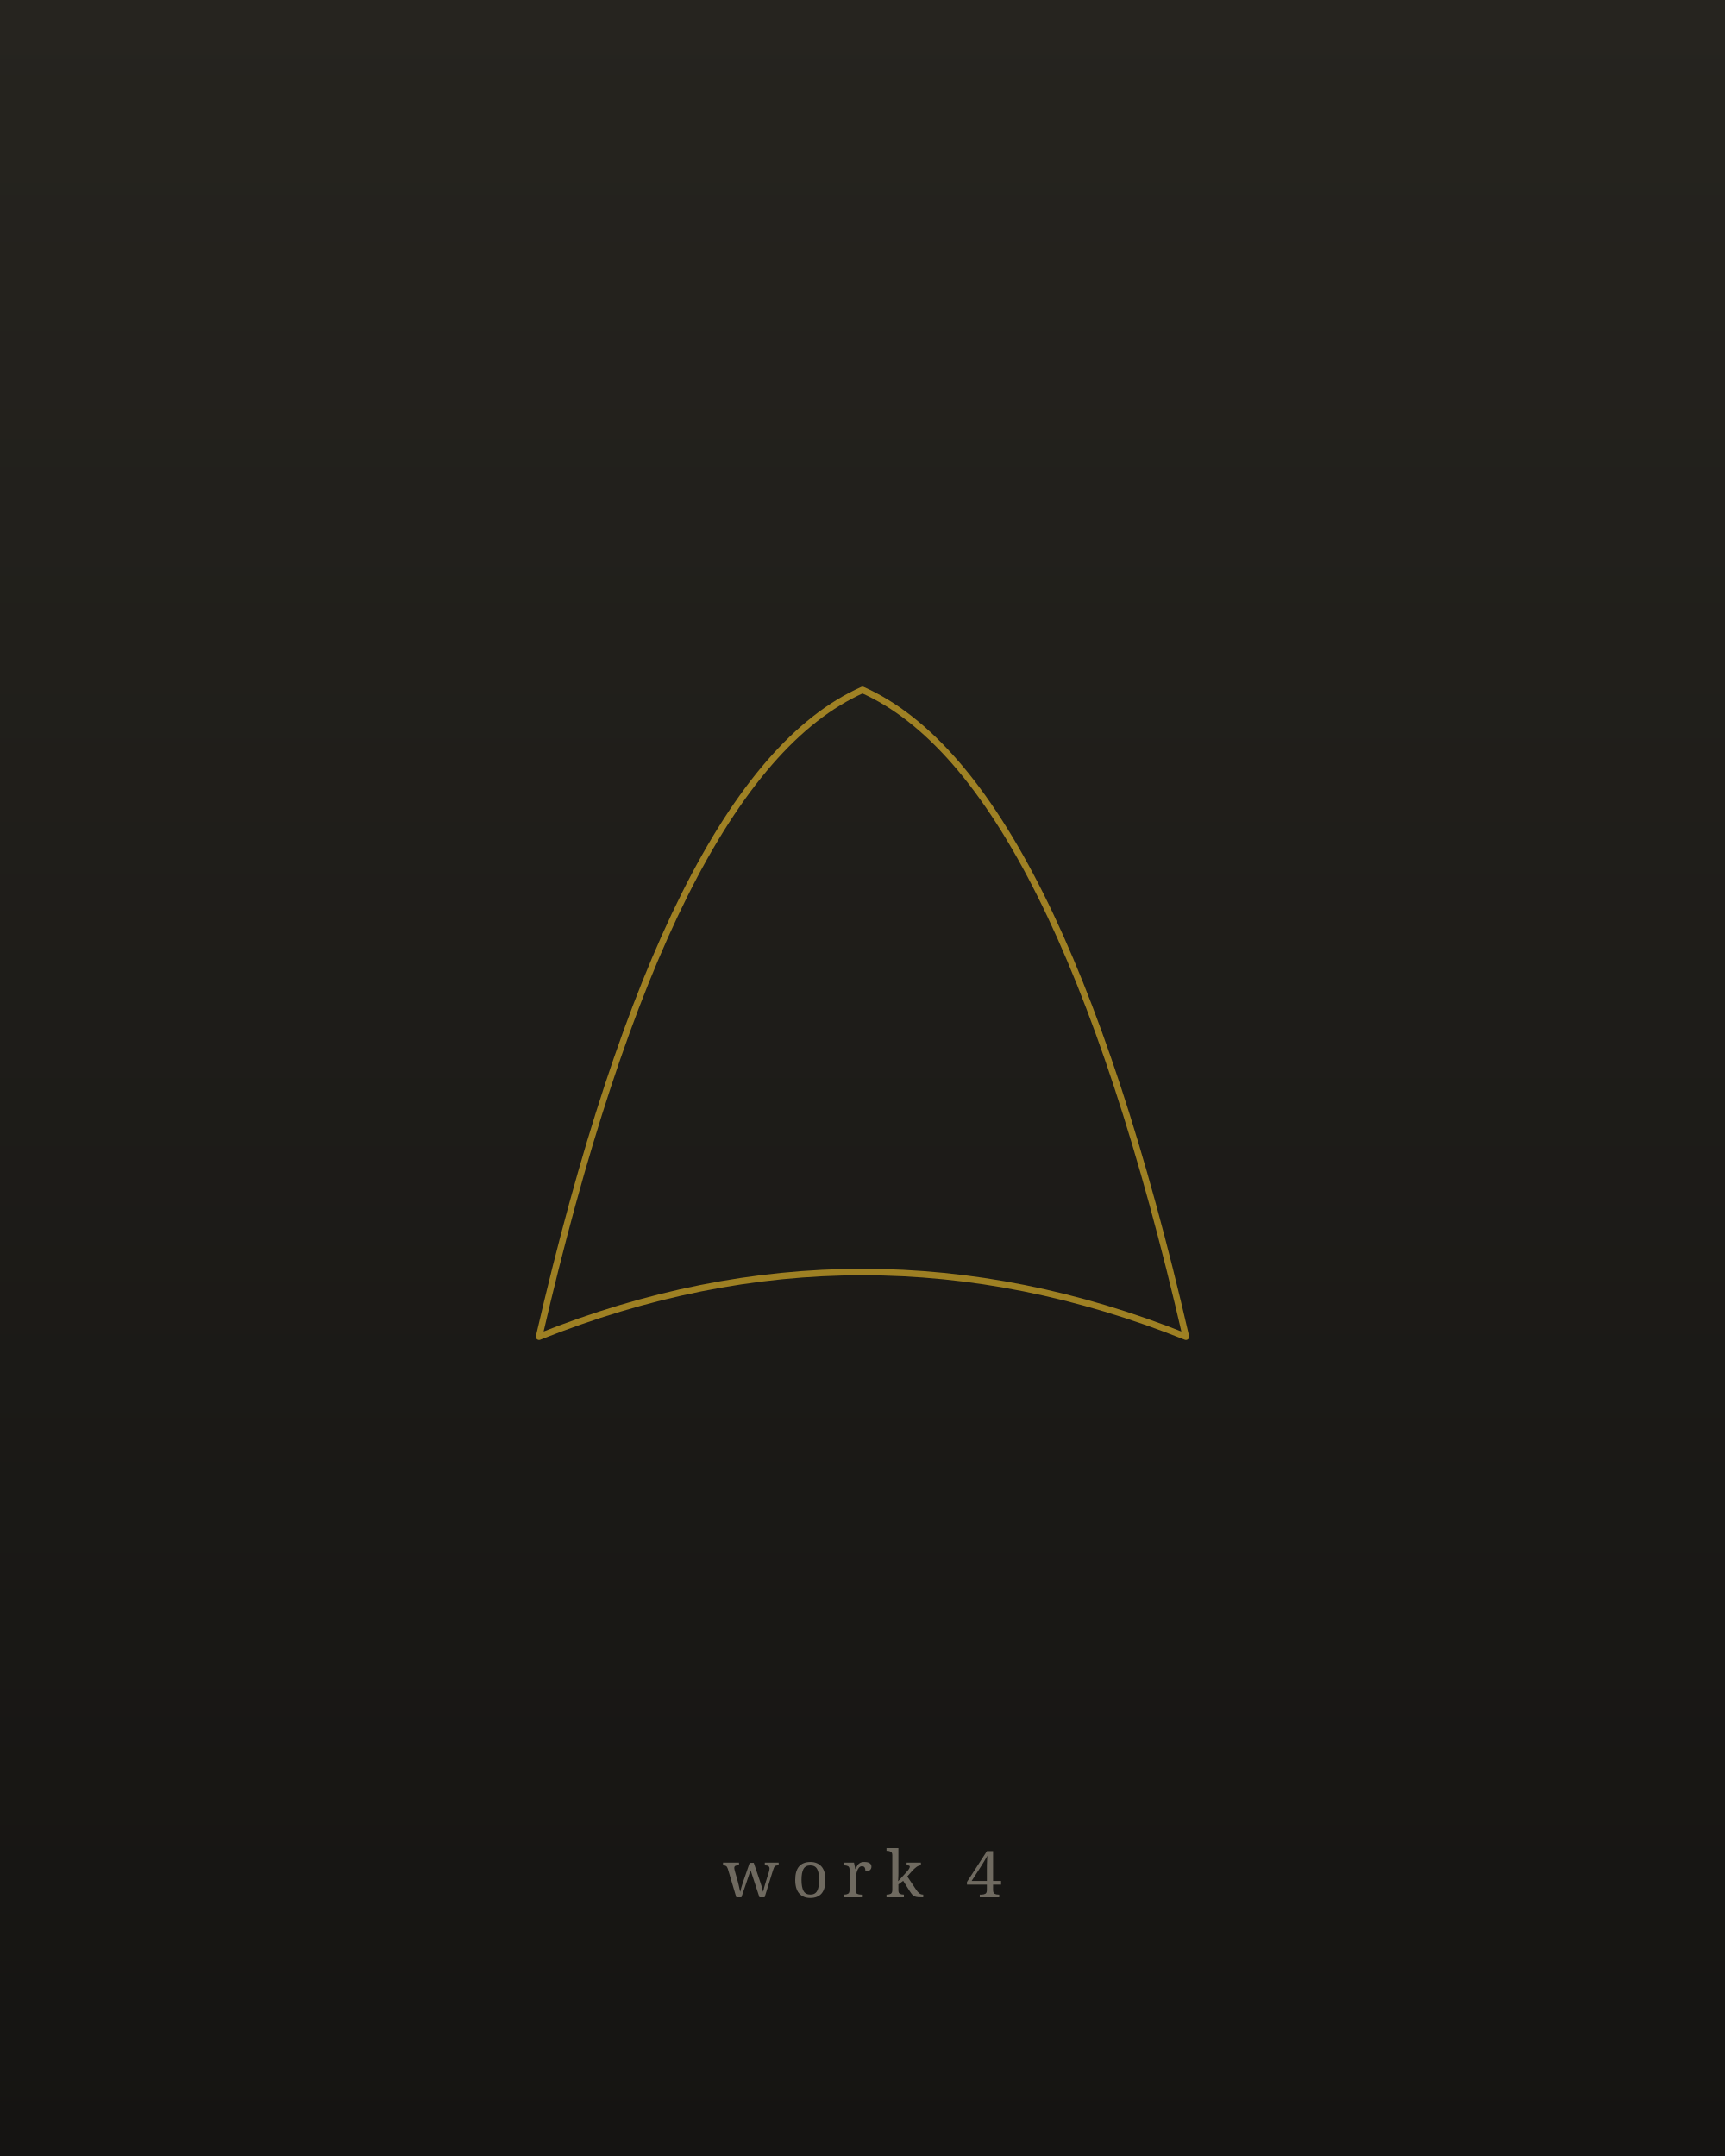
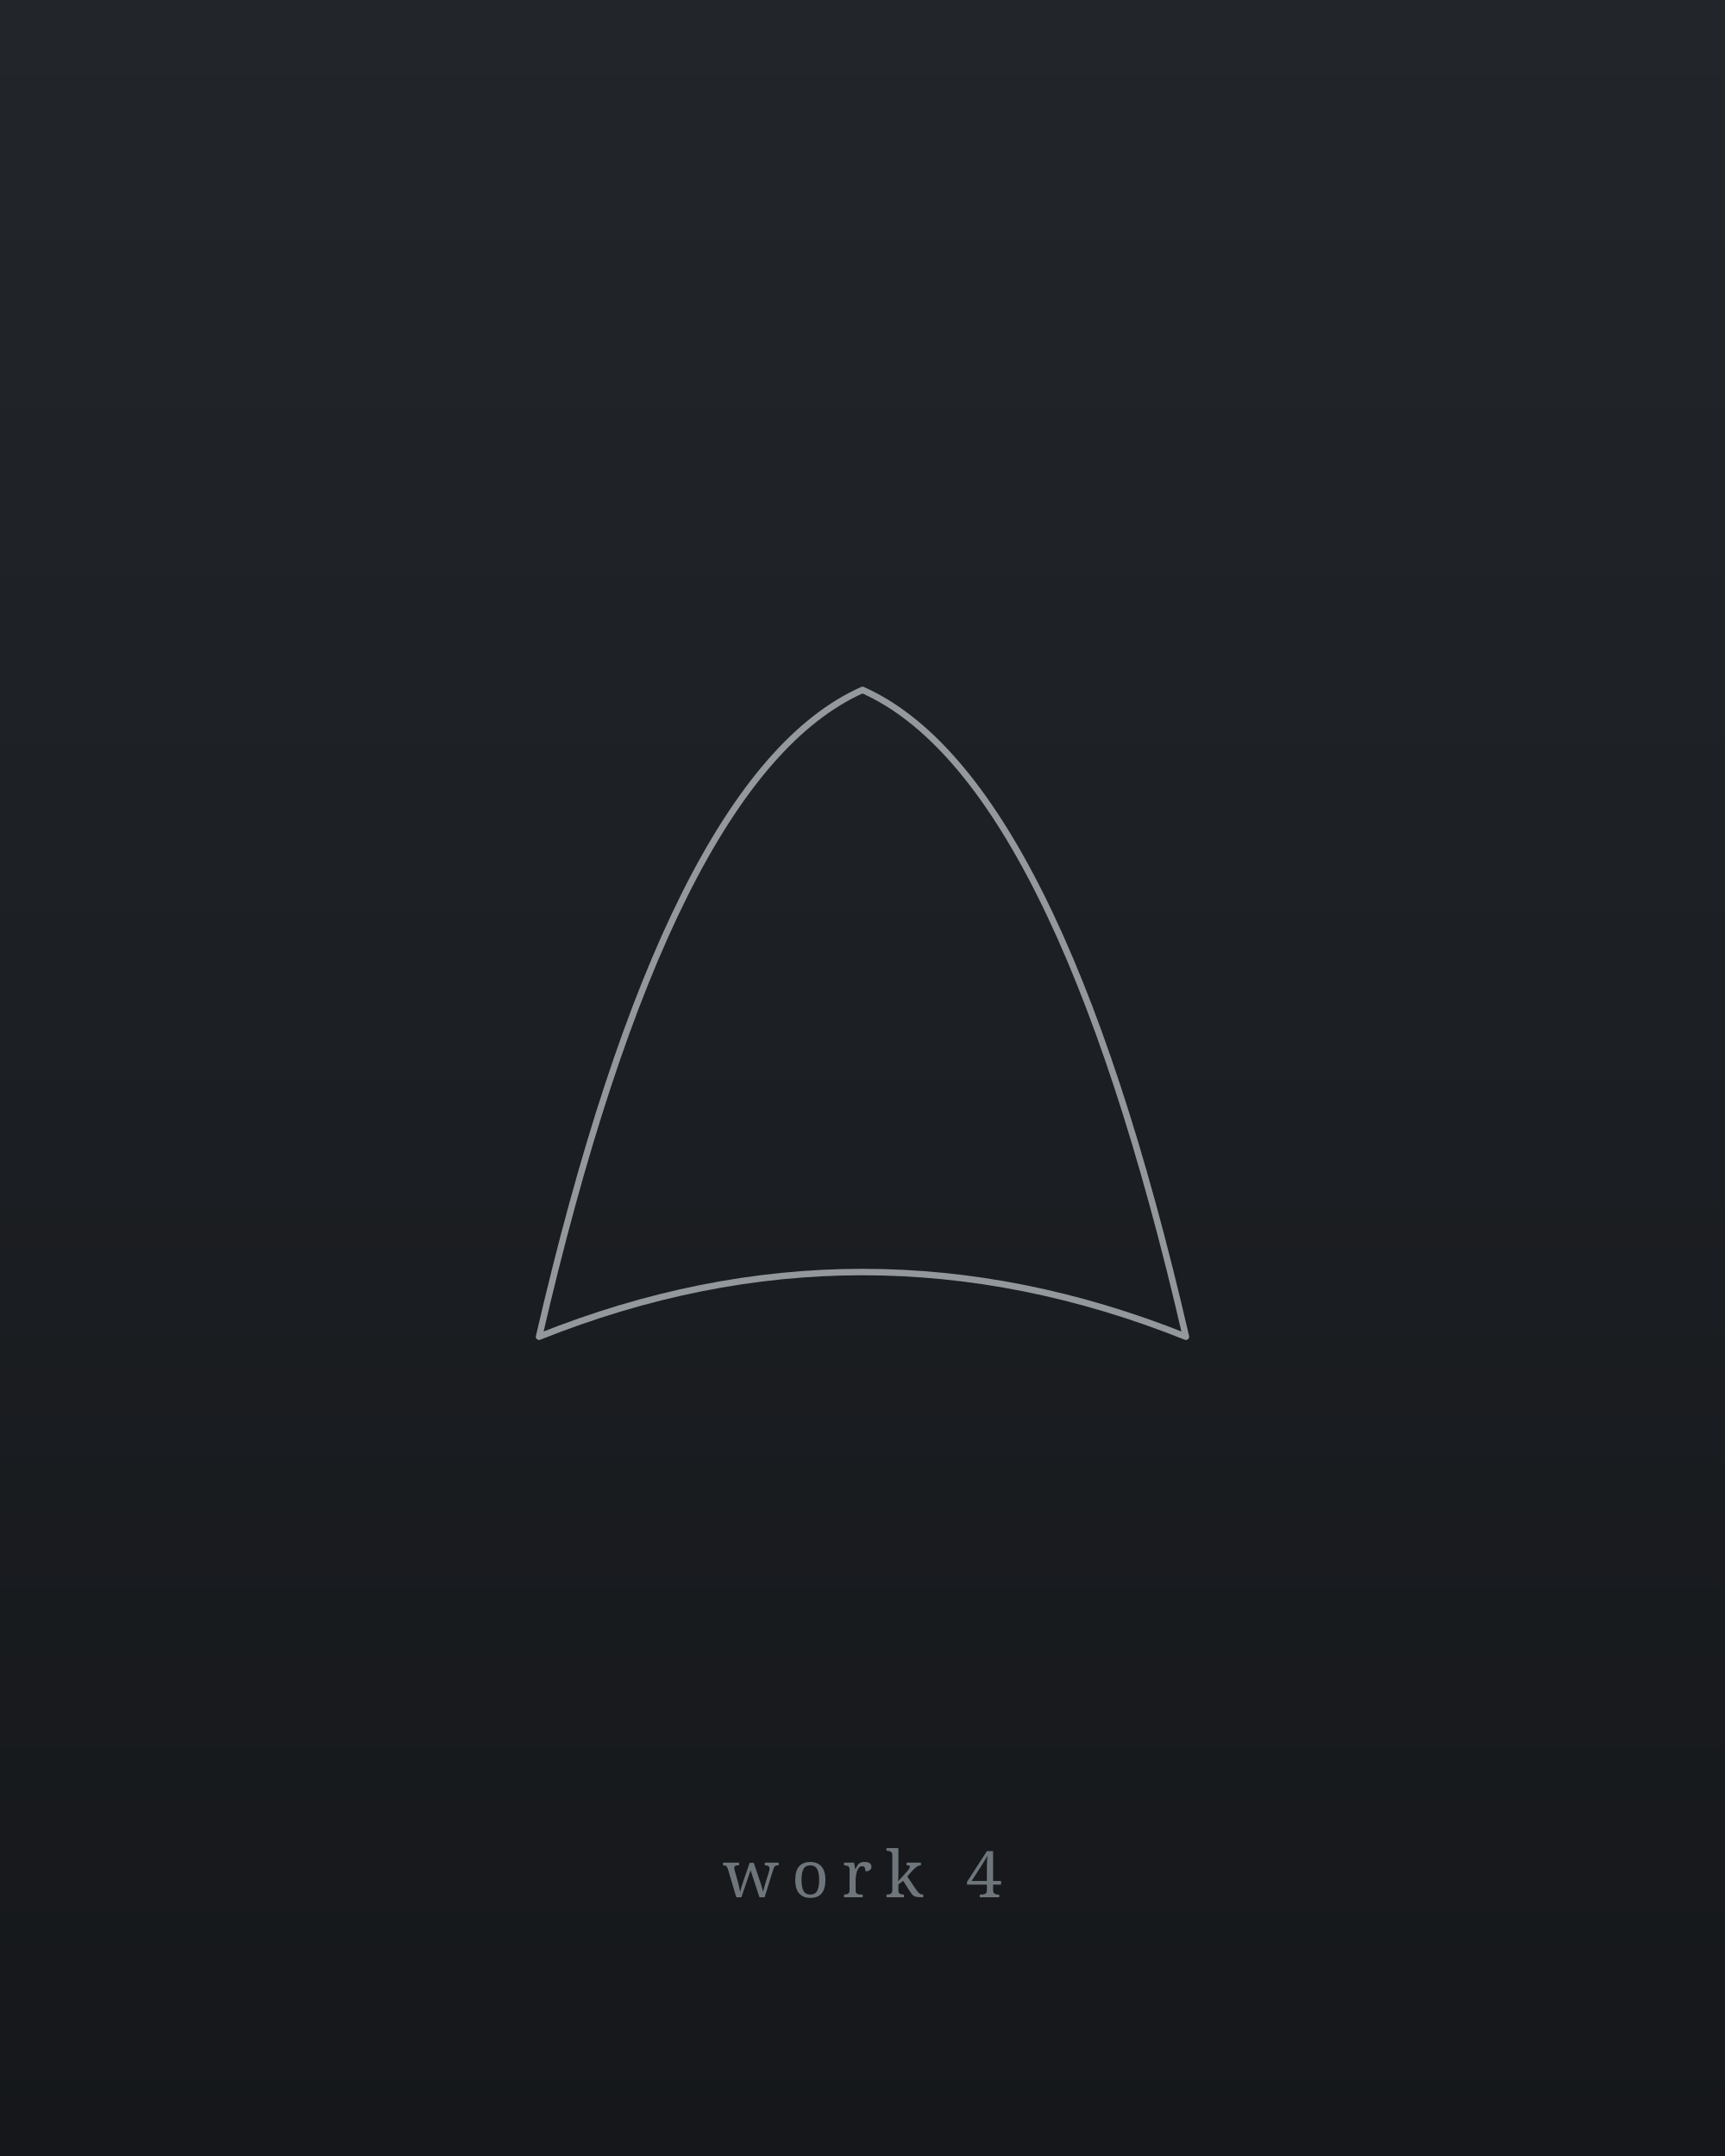
<svg xmlns="http://www.w3.org/2000/svg" viewBox="0 0 800 1000" width="800" height="1000" role="img">
  <defs>
    <linearGradient id="g4" x1="0" y1="0" x2="0" y2="1">
-       <stop offset="0" stop-color="#26241f" />
-       <stop offset="1" stop-color="#151412" />
+       <stop offset="0" stop-color="#22262B" />
+       <stop offset="1" stop-color="#15171A" />
    </linearGradient>
  </defs>
  <rect width="800" height="1000" fill="url(#g4)" />
-   <g fill="none" stroke="#c9a227" stroke-width="3" stroke-opacity="0.75" stroke-linecap="round" stroke-linejoin="round">
+   <g fill="none" stroke="#C7CCD0" stroke-width="3" stroke-opacity="0.7" stroke-linecap="round" stroke-linejoin="round">
    <path d="M250 620 q60-260 150-300 q90 40 150 300 q-150-60-300 0 z" />
  </g>
-   <text x="400" y="880" text-anchor="middle" fill="#6f6a60" font-family="Georgia, serif" font-size="30" letter-spacing="6">work 4</text>
+   <text x="400" y="880" text-anchor="middle" fill="#6E767C" font-family="Georgia, serif" font-size="30" letter-spacing="6">work 4</text>
</svg>
